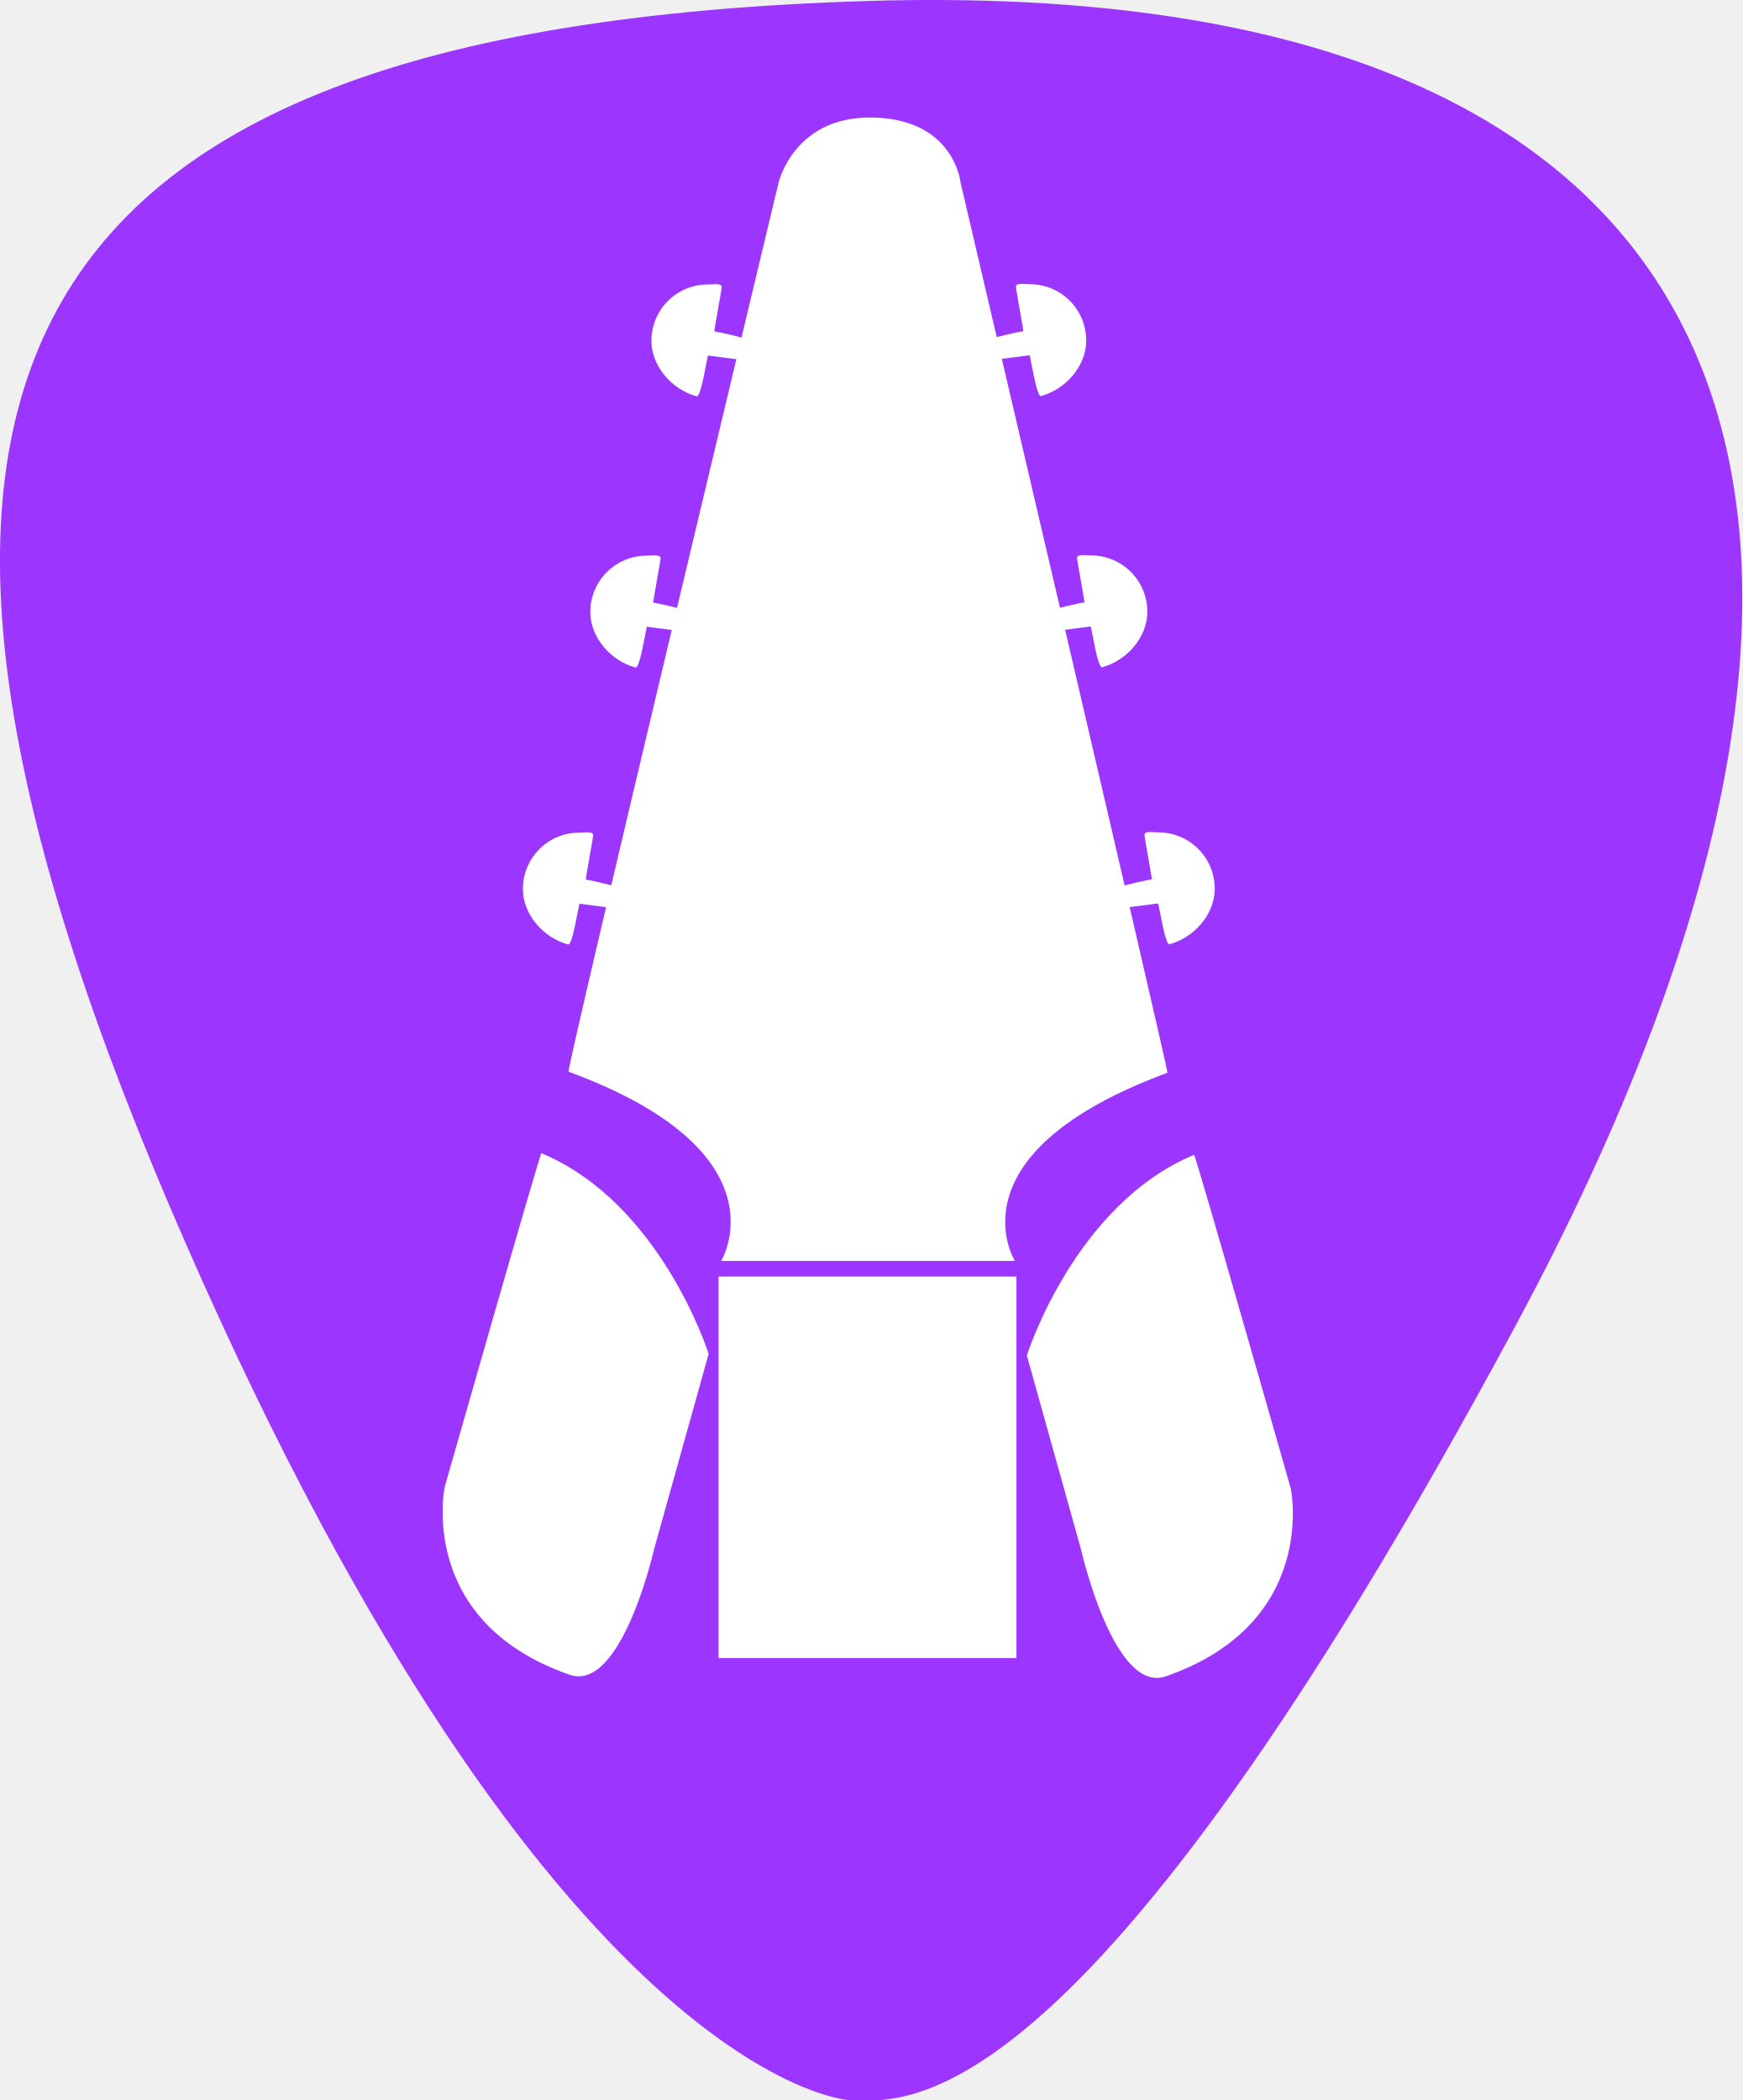
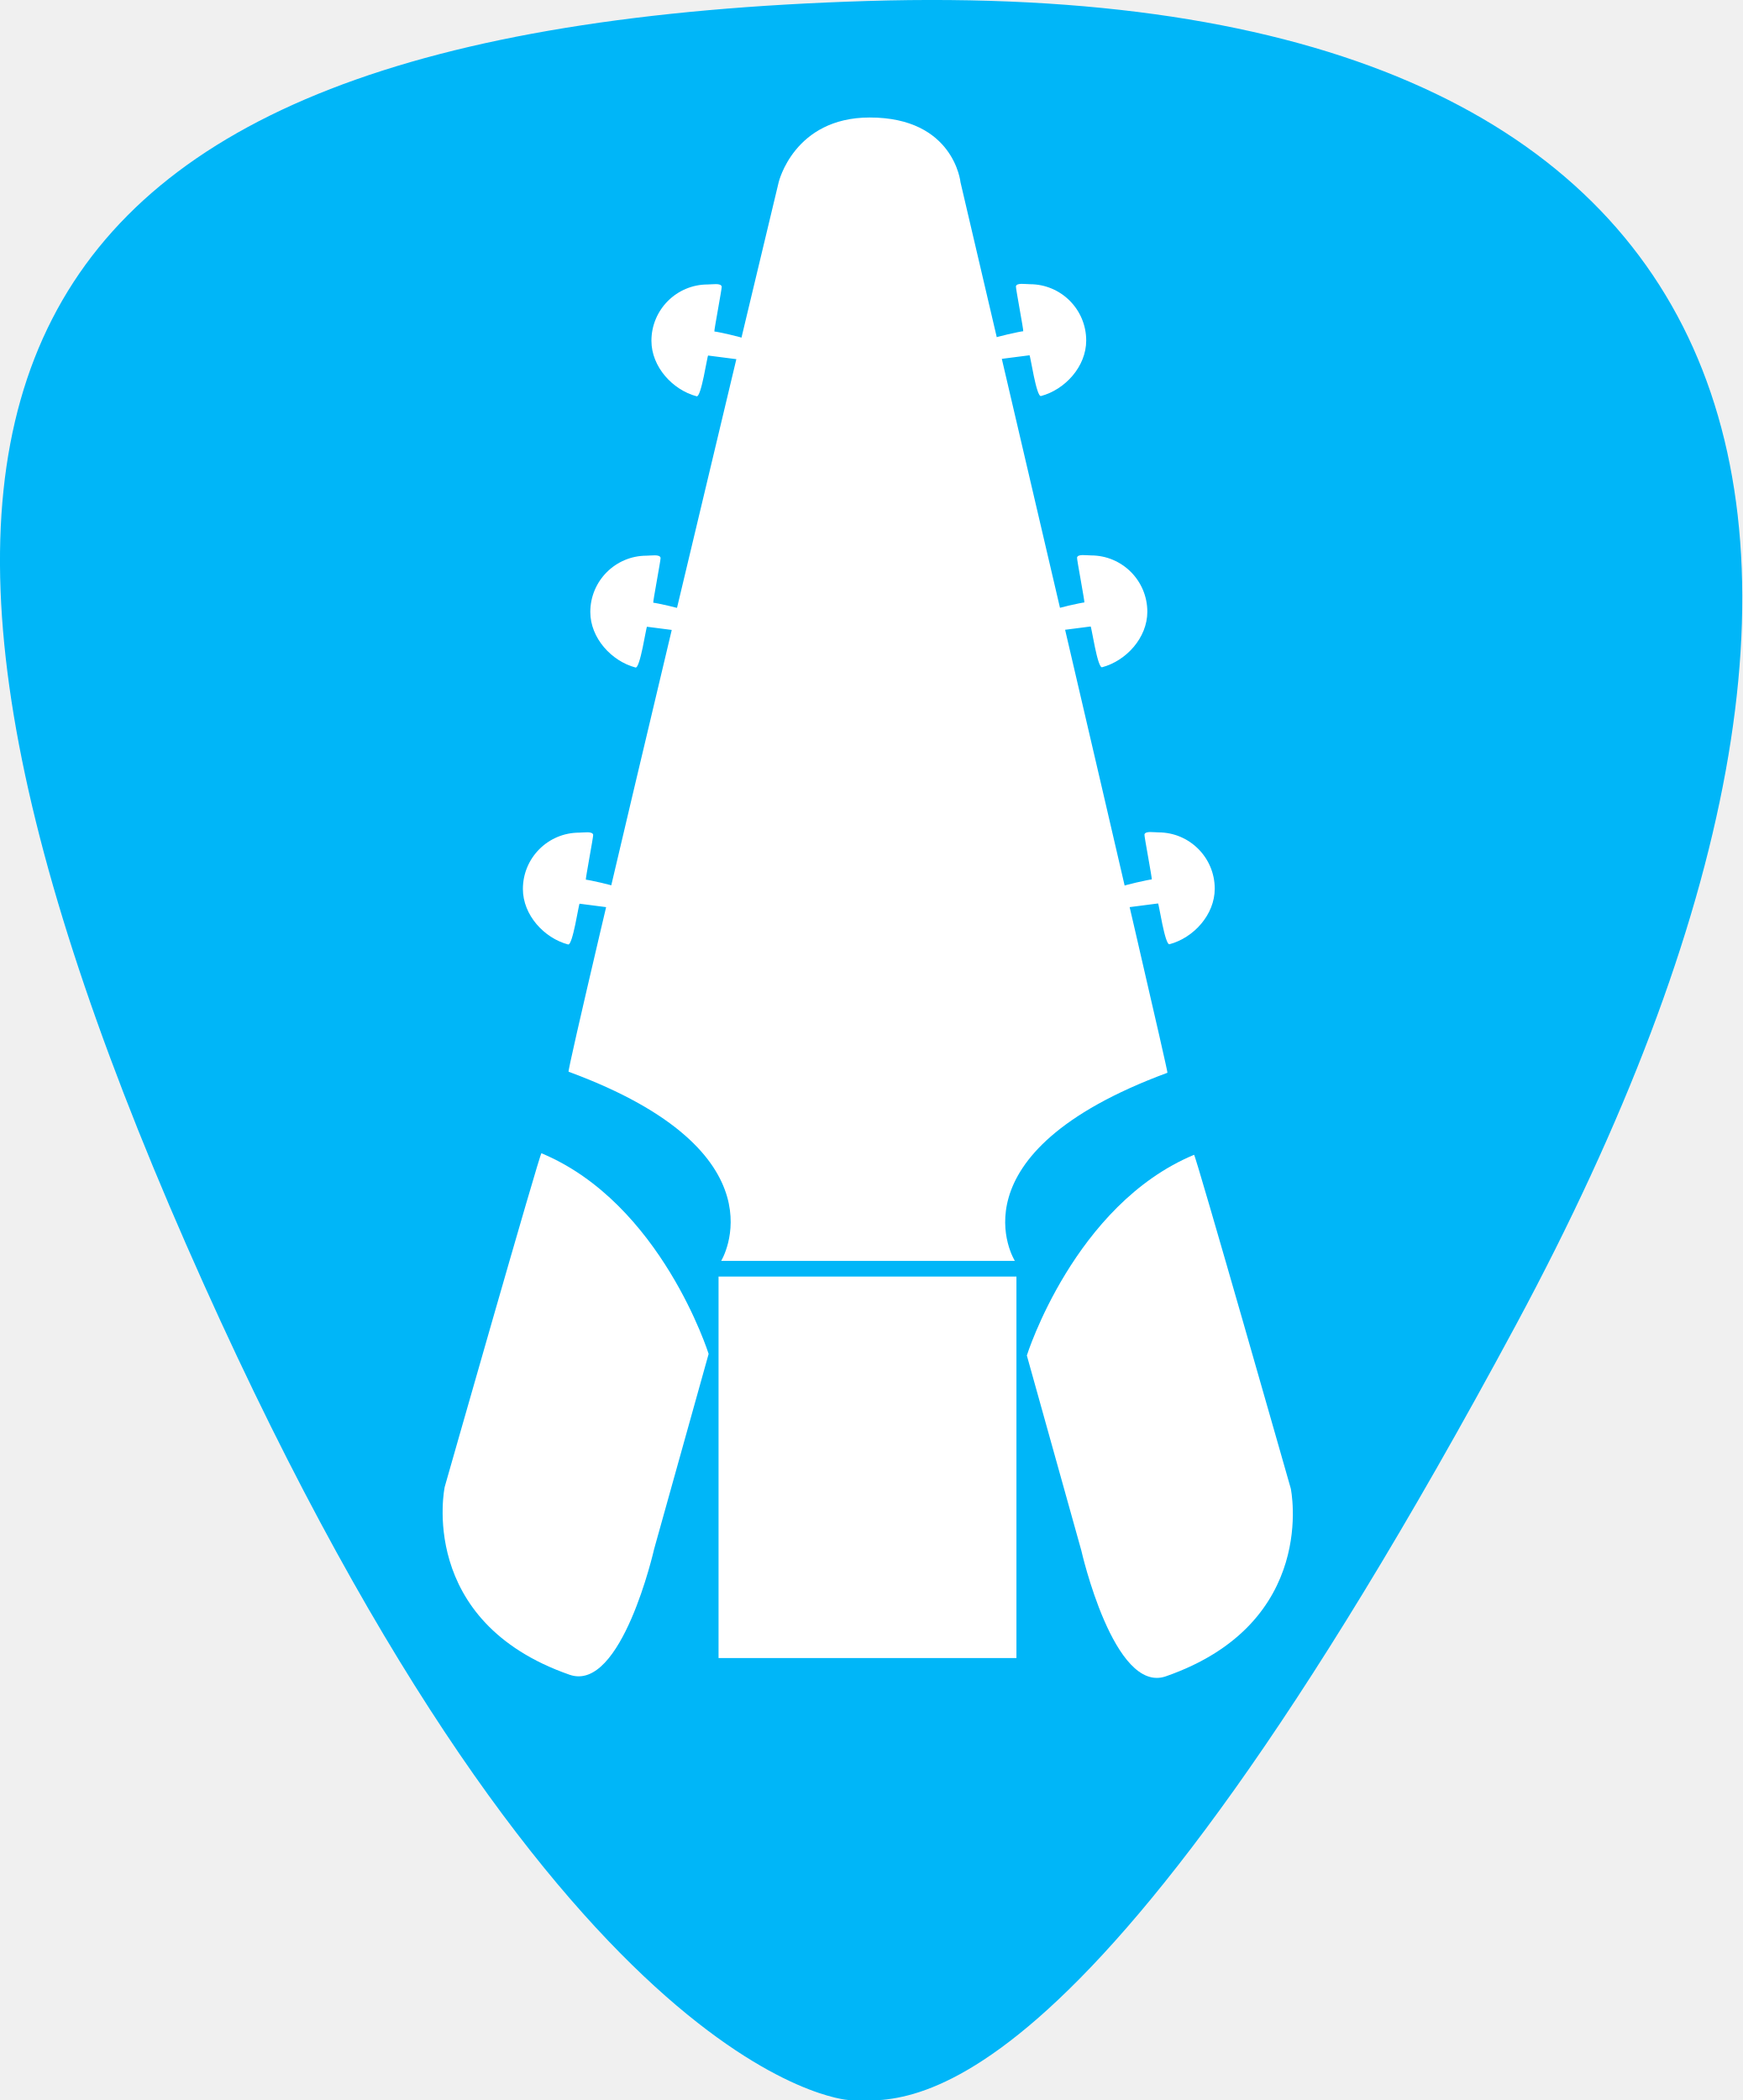
<svg xmlns="http://www.w3.org/2000/svg" width="892.312" height="1075.5" viewBox="0 0 892.312 1075.5">
  <defs>
    <style>
      .cls-1 {
-       fill: #9c36ff;
+       fill: #00b6f8;
      }

      .cls-1, .cls-3 {
      fill-rule: evenodd;
      }

      .cls-2, .cls-3 {
      fill: #ffffff;
      }
    </style>
  </defs>
  <path class="cls-1" d="M530,1080s-151-9-339-438S79.5,19,540,5s556,261.5,332,678S557.5,1080.67,530,1080Z" transform="translate(-95.594 -4.5)" />
  <g>
    <g>
      <rect class="cls-2" x="368" y="653.781" width="152.562" height="195.375" />
      <path class="cls-3" d="M323.346,766.016s48.8-171.2,49.528-170.895c61.395,25.6,85.641,102.77,85.641,102.77l-27.9,99.884s-16.662,73.709-43.292,64.44C308.782,834.877,323.346,766.016,323.346,766.016Z" transform="translate(-95.594 -4.5)" />
      <path class="cls-3" d="M756.654,766.819s-48.8-171.2-49.528-170.895c-61.395,25.6-85.641,102.769-85.641,102.769l27.9,99.885s16.662,73.709,43.292,64.44C771.218,835.68,756.654,766.819,756.654,766.819Z" transform="translate(-95.594 -4.5)" />
    </g>
    <path class="cls-3" d="M494.377,97.865s7.8-33.142,46.568-33.186c43.264-.049,46.568,33.186,46.568,33.186s106.75,455.757,105.981,456.041c-112.577,41.593-78.148,96.346-78.148,96.346H464.938s34.1-55.573-78.148-96.881C385.317,552.828,494.377,97.865,494.377,97.865Z" transform="translate(-95.594 -4.5)" />
    <g>
      <path class="cls-3" d="M688.877,430.8a28.837,28.837,0,0,1,28.837,28.837c0,13.349-10.836,25.151-23.15,28.436-2.377.634-5.451-20.875-5.888-20.875-0.308,0-14.828,1.879-16.592,2.141-2.983.443-6.384-7.427-2.142-10.7,1.034-.8,14.25-3.725,15.523-3.747,0.332-.006-3.928-22.277-3.747-23.016C682.185,429.963,686.4,430.8,688.877,430.8Z" transform="translate(-95.594 -4.5)" />
      <path class="cls-3" d="M654.353,288.953A28.837,28.837,0,0,1,683.19,317.79c0,13.349-10.836,25.15-23.15,28.435-2.377.635-5.451-20.875-5.888-20.875-0.308,0-14.828,1.879-16.593,2.141-2.982.443-6.383-7.427-2.141-10.7,1.033-.8,14.249-3.725,15.523-3.747,0.332,0-3.929-22.276-3.747-23.016C647.661,288.12,651.879,288.953,654.353,288.953Z" transform="translate(-95.594 -4.5)" />
      <path class="cls-3" d="M623.049,150.053a28.837,28.837,0,0,1,28.837,28.837c0,13.349-10.836,25.151-23.15,28.436-2.378.634-5.452-20.875-5.888-20.875-0.308,0-14.828,1.878-16.593,2.141-2.982.443-6.384-7.428-2.141-10.706,1.033-.8,14.249-3.724,15.522-3.746,0.333-.006-3.928-22.277-3.746-23.017C616.357,149.22,620.575,150.053,623.049,150.053Z" transform="translate(-95.594 -4.5)" />
    </g>
    <g>
      <path class="cls-3" d="M392.227,430.93a28.837,28.837,0,0,0-28.837,28.837c0,13.349,10.836,25.151,23.15,28.436,2.377,0.634,5.451-20.875,5.887-20.875,0.309,0,14.829,1.878,16.593,2.141,2.983,0.443,6.384-7.427,2.141-10.7-1.033-.8-14.249-3.725-15.522-3.747-0.332-.006,3.928-22.277,3.747-23.016C398.919,430.1,394.7,430.93,392.227,430.93Z" transform="translate(-95.594 -4.5)" />
      <path class="cls-3" d="M426.751,289.086a28.838,28.838,0,0,0-28.837,28.838c0,13.349,10.836,25.15,23.15,28.435,2.377,0.634,5.451-20.875,5.888-20.875,0.308,0,14.828,1.879,16.593,2.141,2.982,0.443,6.383-7.427,2.141-10.7-1.034-.8-14.249-3.725-15.523-3.747-0.332-.006,3.928-22.276,3.747-23.016C433.443,288.254,429.225,289.086,426.751,289.086Z" transform="translate(-95.594 -4.5)" />
      <path class="cls-3" d="M458.055,150.187a28.837,28.837,0,0,0-28.837,28.837c0,13.349,10.836,25.15,23.15,28.435,2.377,0.635,5.452-20.875,5.888-20.875,0.308,0,14.828,1.879,16.593,2.141,2.982,0.444,6.383-7.427,2.141-10.7-1.033-.8-14.249-3.725-15.523-3.747-0.332,0,3.929-22.276,3.747-23.016C464.747,149.354,460.529,150.187,458.055,150.187Z" transform="translate(-95.594 -4.5)" />
    </g>
  </g>
</svg>
